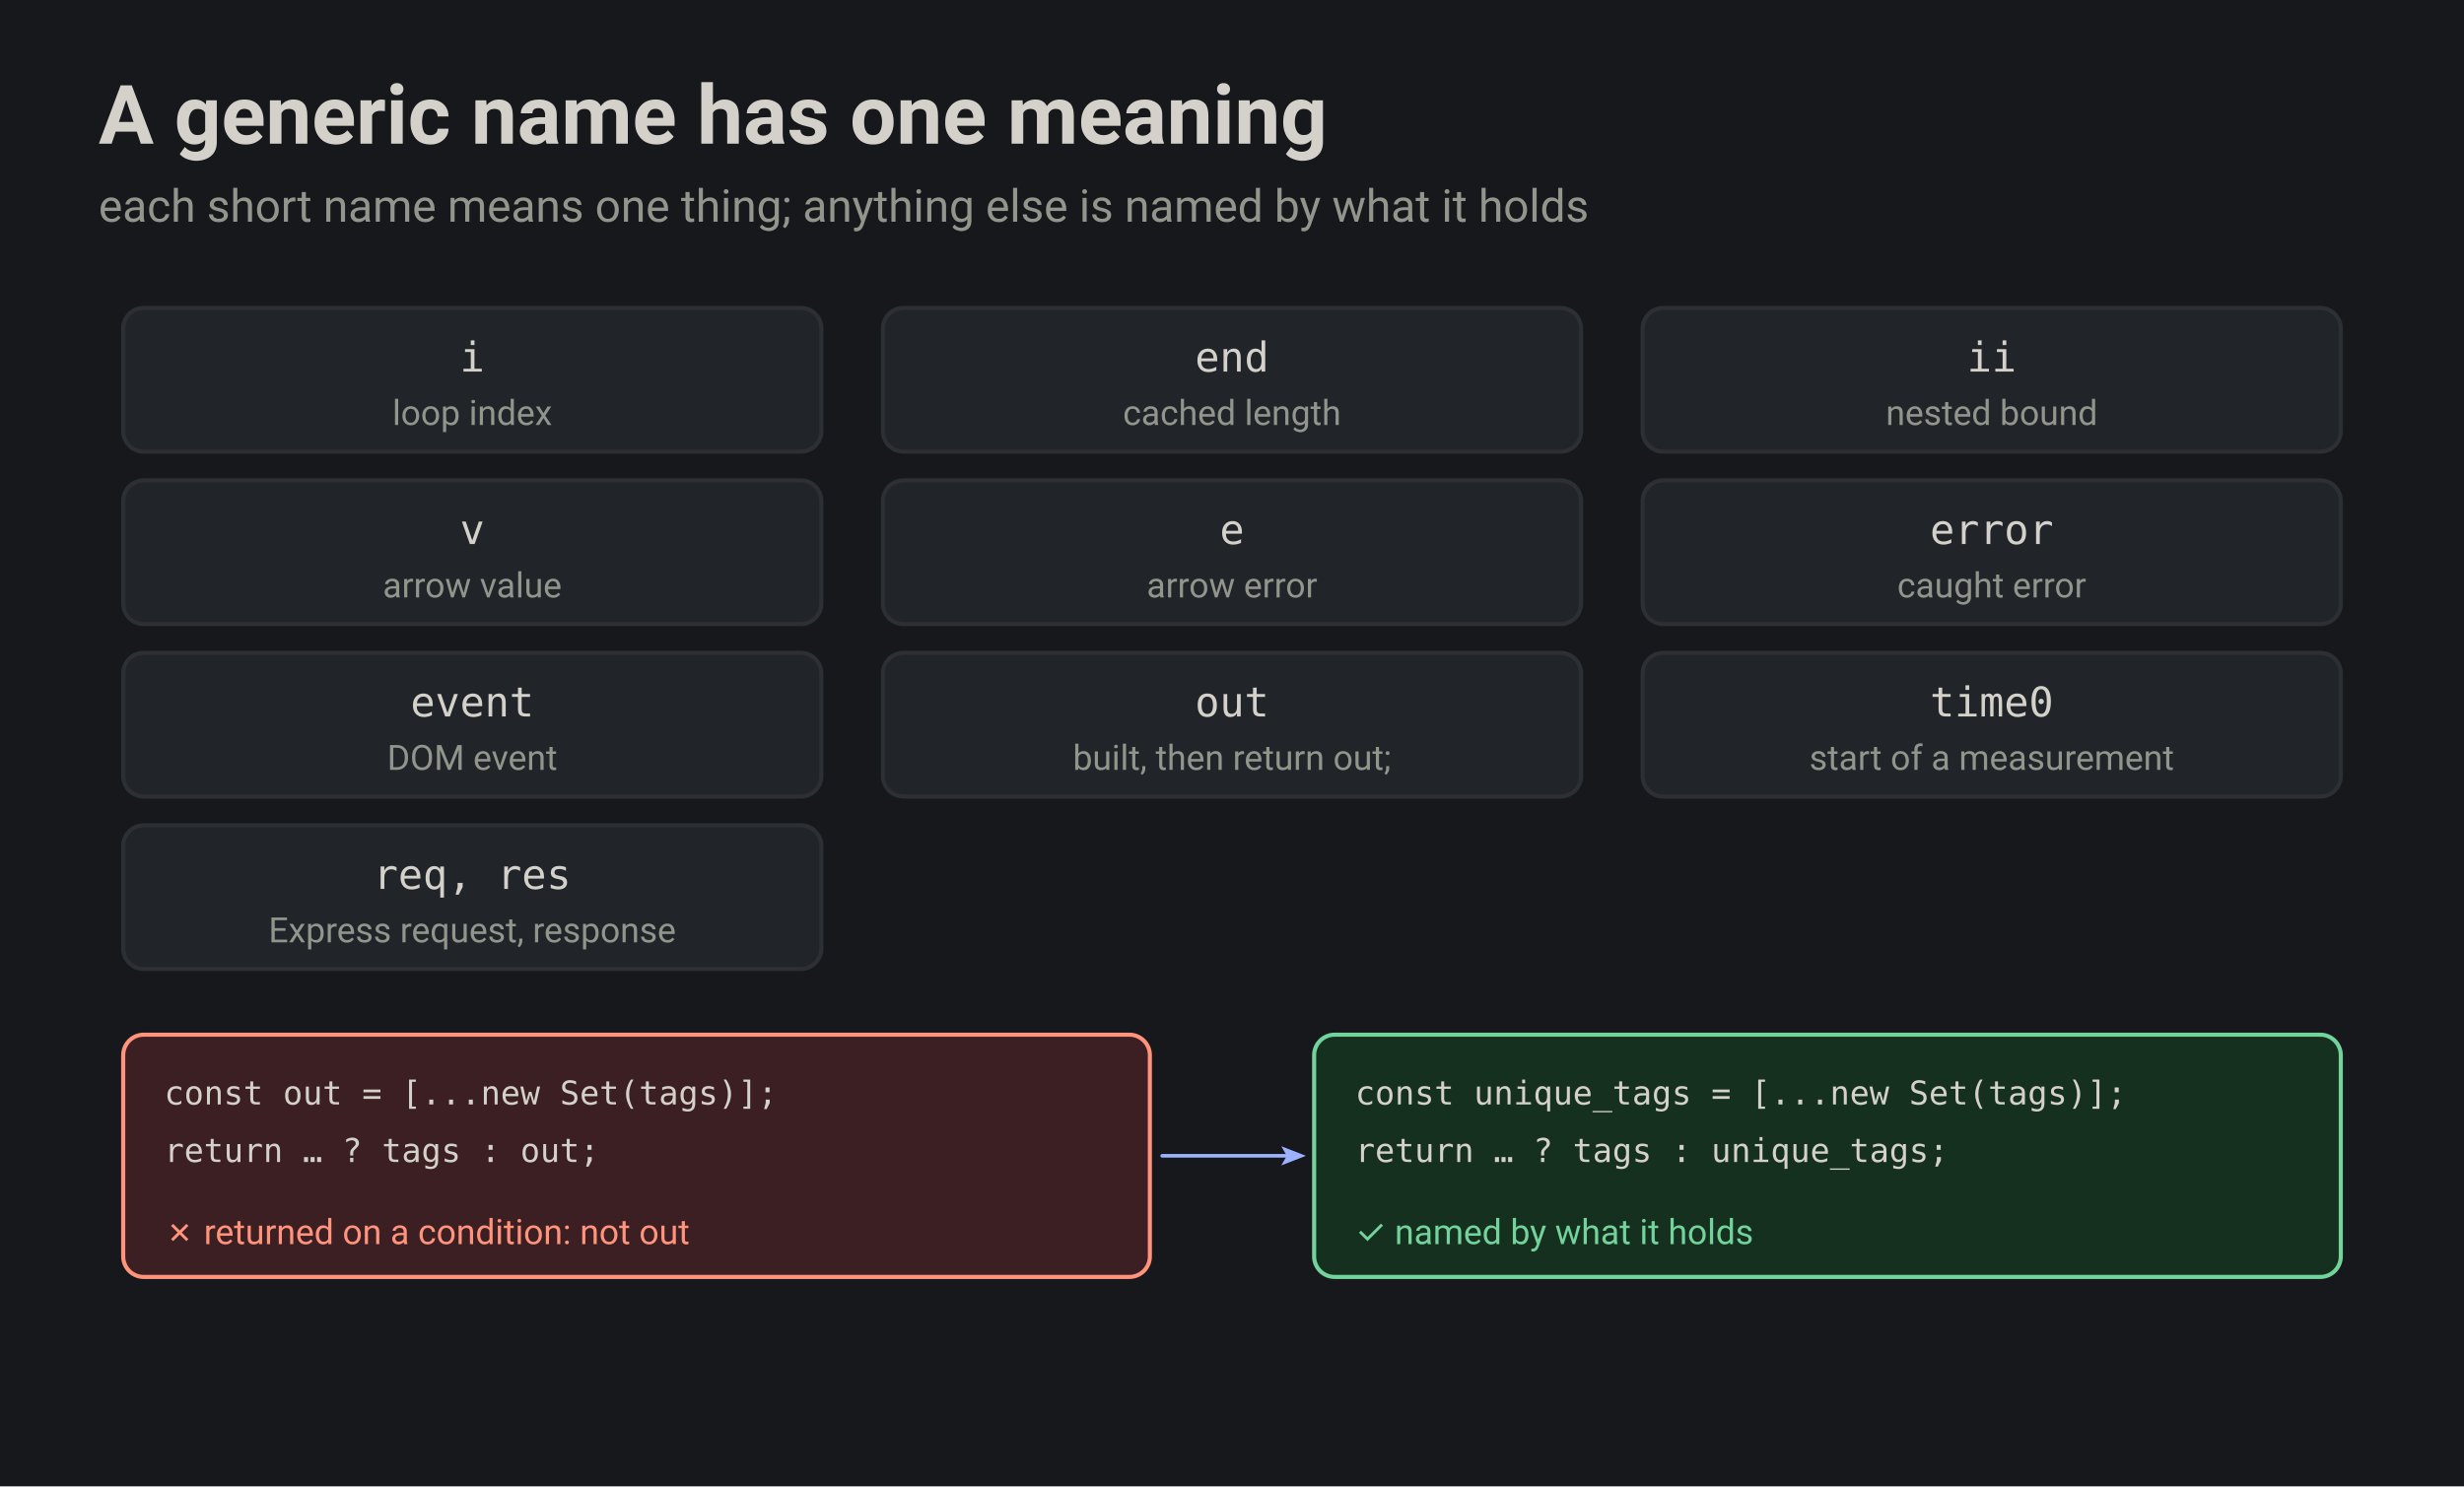
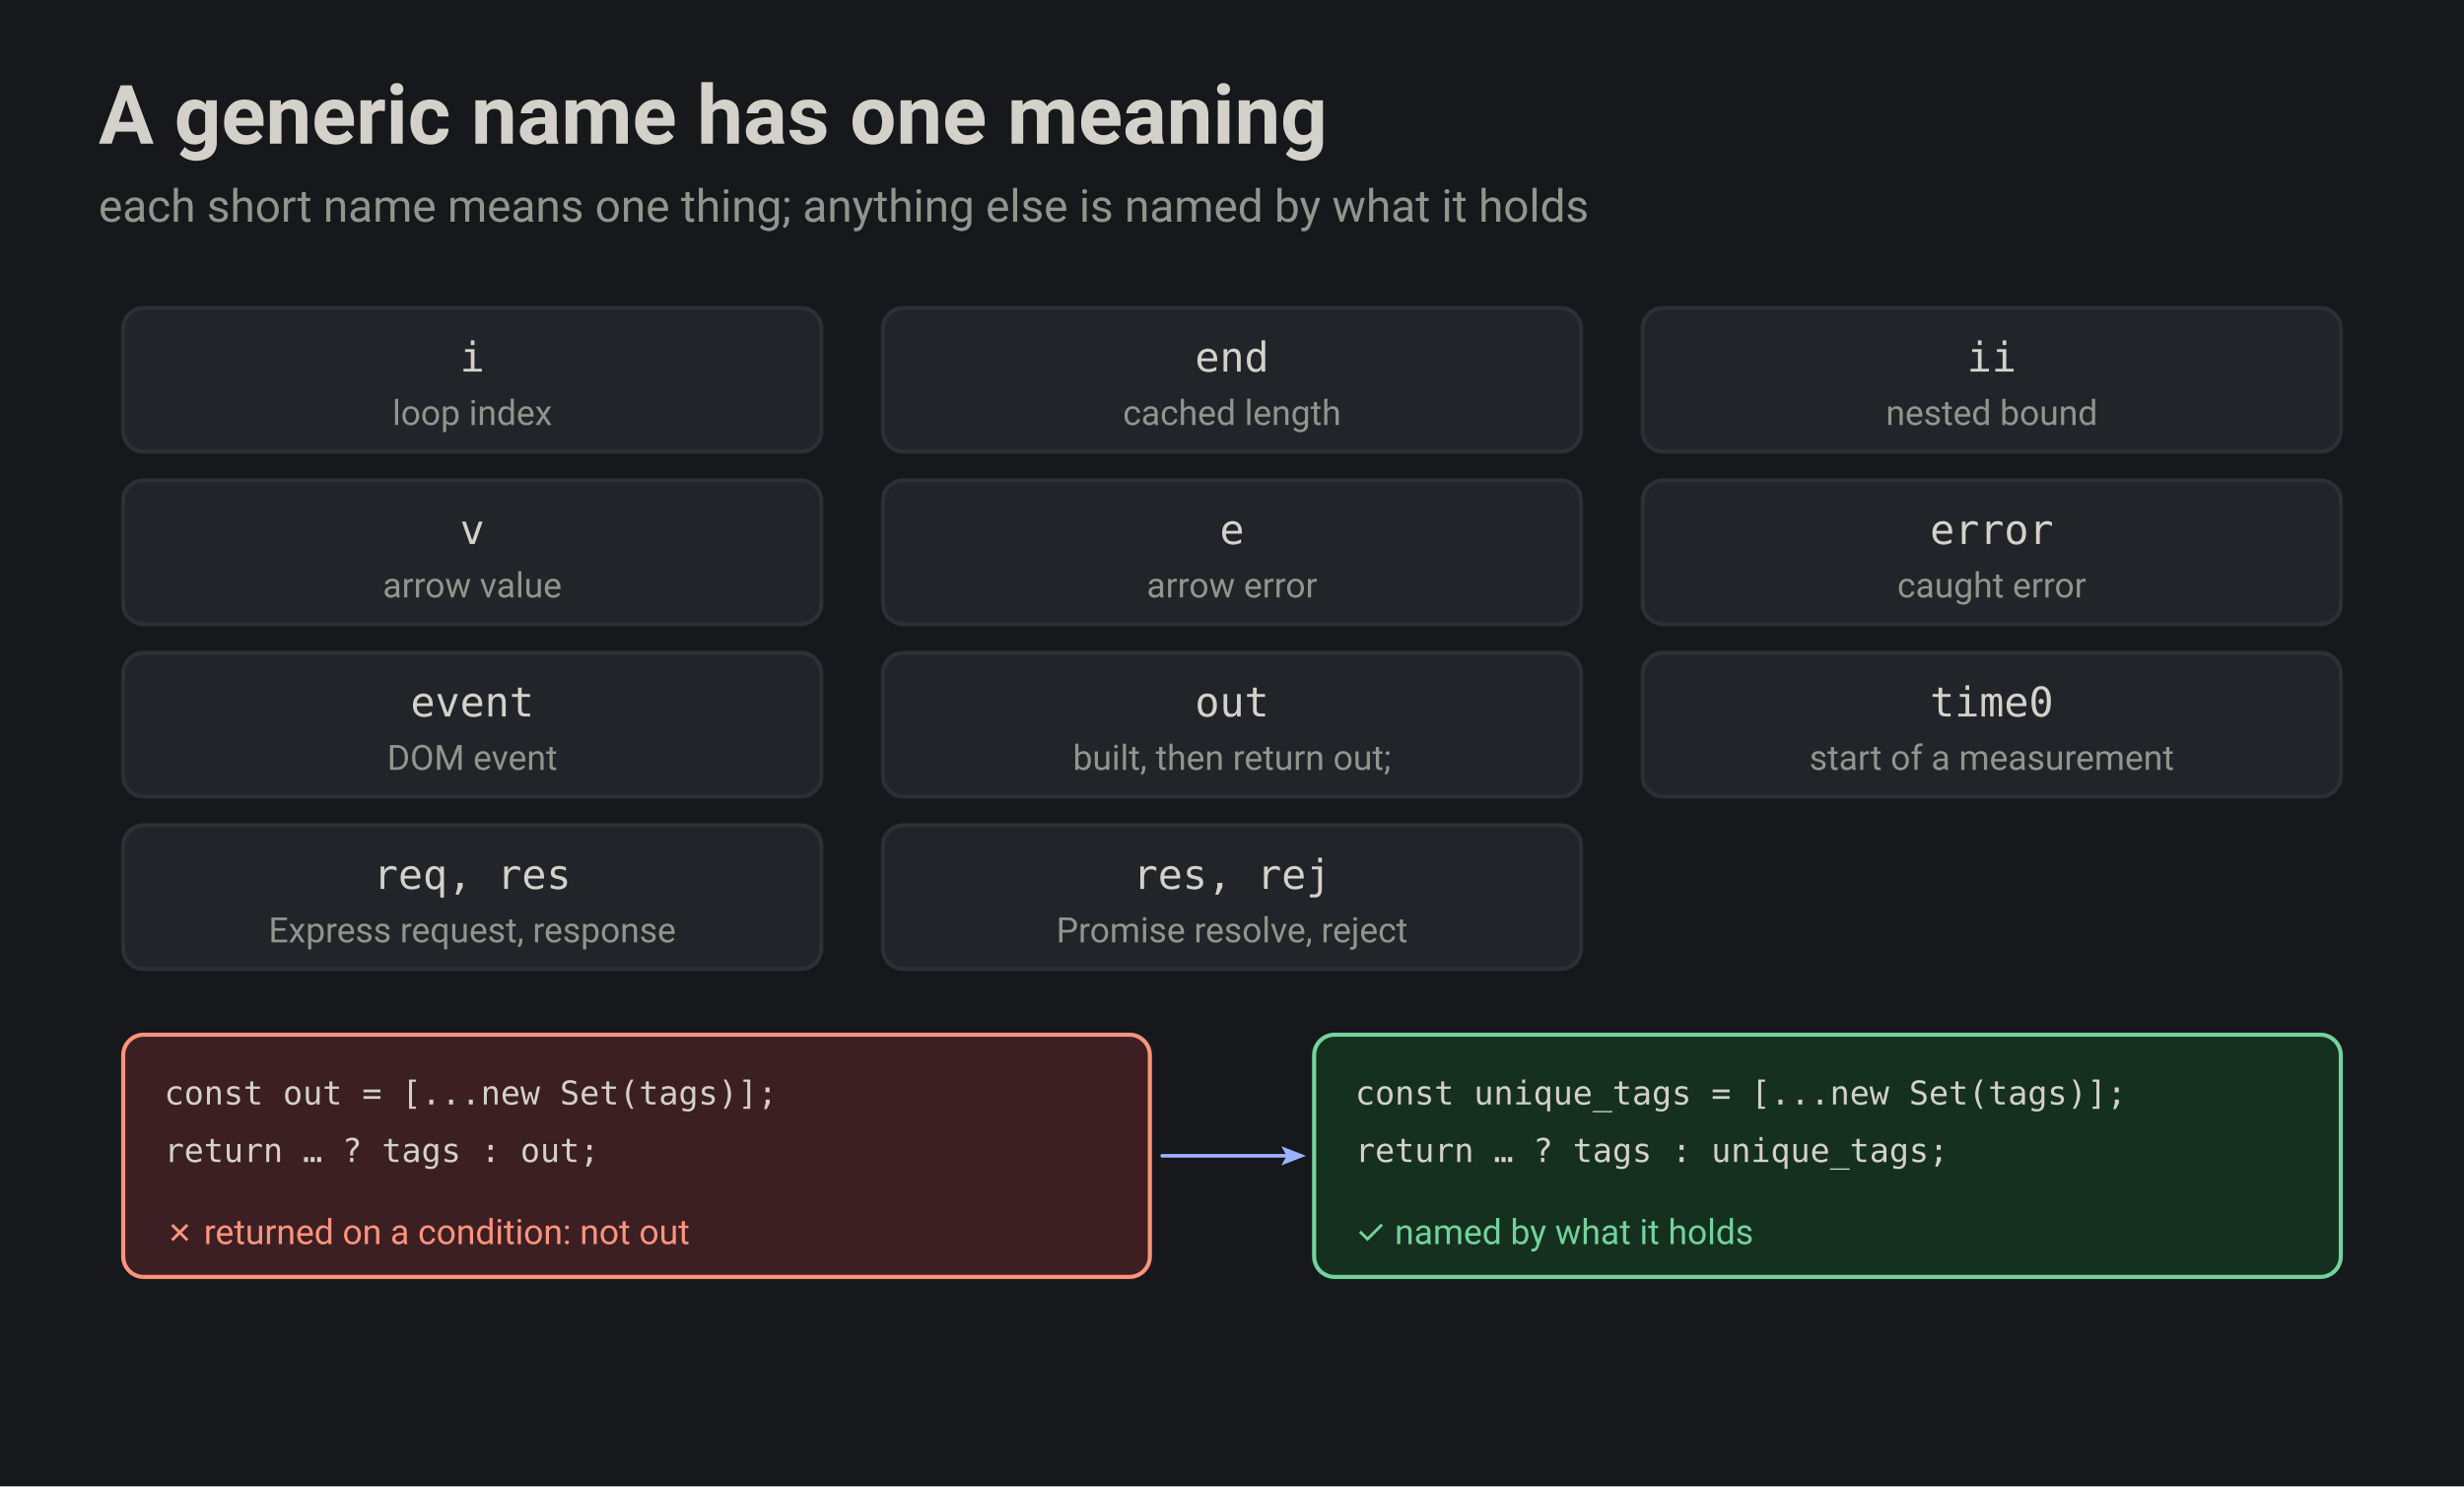
<svg xmlns="http://www.w3.org/2000/svg" width="1200" height="724" viewBox="0 0 1200 724" font-family="system-ui, -apple-system, 'Segoe UI', Roboto, sans-serif">
  <rect width="1200" height="724" fill="#16181b" />
  <defs>
    <marker id="arrow" viewBox="0 0 12 12" refX="8" refY="6" markerUnits="userSpaceOnUse" markerWidth="16" markerHeight="16" orient="auto-start-reverse">
      <path d="M2 2.5 L11 6 L2 9.5 L4 6 z" fill="#9db2ff" stroke-linejoin="round" />
    </marker>
  </defs>
  <text x="48" y="70" fill="#d3d1c9" font-size="40" font-weight="700">A generic name has one meaning</text>
  <text x="48" y="108" fill="#92958c" font-size="22">each short name means one thing; anything else is named by what it holds</text>
  <rect x="60" y="150" width="340" height="70" rx="10" fill="#212428" stroke="#2c3035" stroke-width="2" />
  <text x="230.0" y="181.0" fill="#d3d1c9" font-size="20" font-family="ui-monospace, 'JetBrains Mono', Menlo, monospace" text-anchor="middle">i</text>
  <text x="230.0" y="207.0" fill="#92958c" font-size="17" text-anchor="middle">loop index</text>
  <rect x="430" y="150" width="340" height="70" rx="10" fill="#212428" stroke="#2c3035" stroke-width="2" />
  <text x="600.0" y="181.0" fill="#d3d1c9" font-size="20" font-family="ui-monospace, 'JetBrains Mono', Menlo, monospace" text-anchor="middle">end</text>
  <text x="600.0" y="207.0" fill="#92958c" font-size="17" text-anchor="middle">cached length</text>
  <rect x="800" y="150" width="340" height="70" rx="10" fill="#212428" stroke="#2c3035" stroke-width="2" />
  <text x="970.0" y="181.0" fill="#d3d1c9" font-size="20" font-family="ui-monospace, 'JetBrains Mono', Menlo, monospace" text-anchor="middle">ii</text>
  <text x="970.0" y="207.0" fill="#92958c" font-size="17" text-anchor="middle">nested bound</text>
  <rect x="60" y="234" width="340" height="70" rx="10" fill="#212428" stroke="#2c3035" stroke-width="2" />
  <text x="230.0" y="265.0" fill="#d3d1c9" font-size="20" font-family="ui-monospace, 'JetBrains Mono', Menlo, monospace" text-anchor="middle">v</text>
  <text x="230.0" y="291.0" fill="#92958c" font-size="17" text-anchor="middle">arrow value</text>
  <rect x="430" y="234" width="340" height="70" rx="10" fill="#212428" stroke="#2c3035" stroke-width="2" />
  <text x="600.0" y="265.0" fill="#d3d1c9" font-size="20" font-family="ui-monospace, 'JetBrains Mono', Menlo, monospace" text-anchor="middle">e</text>
  <text x="600.0" y="291.0" fill="#92958c" font-size="17" text-anchor="middle">arrow error</text>
  <rect x="800" y="234" width="340" height="70" rx="10" fill="#212428" stroke="#2c3035" stroke-width="2" />
  <text x="970.0" y="265.0" fill="#d3d1c9" font-size="20" font-family="ui-monospace, 'JetBrains Mono', Menlo, monospace" text-anchor="middle">error</text>
  <text x="970.0" y="291.0" fill="#92958c" font-size="17" text-anchor="middle">caught error</text>
  <rect x="60" y="318" width="340" height="70" rx="10" fill="#212428" stroke="#2c3035" stroke-width="2" />
  <text x="230.0" y="349.0" fill="#d3d1c9" font-size="20" font-family="ui-monospace, 'JetBrains Mono', Menlo, monospace" text-anchor="middle">event</text>
  <text x="230.0" y="375.0" fill="#92958c" font-size="17" text-anchor="middle">DOM event</text>
  <rect x="430" y="318" width="340" height="70" rx="10" fill="#212428" stroke="#2c3035" stroke-width="2" />
  <text x="600.0" y="349.0" fill="#d3d1c9" font-size="20" font-family="ui-monospace, 'JetBrains Mono', Menlo, monospace" text-anchor="middle">out</text>
  <text x="600.0" y="375.0" fill="#92958c" font-size="17" text-anchor="middle">built, then return out;</text>
  <rect x="800" y="318" width="340" height="70" rx="10" fill="#212428" stroke="#2c3035" stroke-width="2" />
  <text x="970.0" y="349.0" fill="#d3d1c9" font-size="20" font-family="ui-monospace, 'JetBrains Mono', Menlo, monospace" text-anchor="middle">time0</text>
  <text x="970.0" y="375.0" fill="#92958c" font-size="17" text-anchor="middle">start of a measurement</text>
  <rect x="60" y="402" width="340" height="70" rx="10" fill="#212428" stroke="#2c3035" stroke-width="2" />
  <text x="230.0" y="433.0" fill="#d3d1c9" font-size="20" font-family="ui-monospace, 'JetBrains Mono', Menlo, monospace" text-anchor="middle">req, res</text>
  <text x="230.0" y="459.0" fill="#92958c" font-size="17" text-anchor="middle">Express request, response</text>
+   <rect x="430" y="402" width="340" height="70" rx="10" fill="#212428" stroke="#2c3035" stroke-width="2" />
+   <text x="600.0" y="433.0" fill="#d3d1c9" font-size="20" font-family="ui-monospace, 'JetBrains Mono', Menlo, monospace" text-anchor="middle">res, rej</text>
+   <text x="600.0" y="459.0" fill="#92958c" font-size="17" text-anchor="middle">Promise resolve, reject</text>
  <rect x="60" y="504" width="500" height="118" rx="10" fill="#3b1f22" stroke="#ff937c" stroke-width="2" />
  <text x="80.0" y="538" fill="#d3d1c9" font-size="16" font-family="ui-monospace, 'JetBrains Mono', Menlo, monospace">const out = [...new Set(tags)];</text>
  <text x="80.0" y="566" fill="#d3d1c9" font-size="16" font-family="ui-monospace, 'JetBrains Mono', Menlo, monospace">return … ? tags : out;</text>
  <text x="80" y="606" fill="#ff937c" font-size="17">✗ returned on a condition: not out</text>
  <rect x="640" y="504" width="500" height="118" rx="10" fill="#16301f" stroke="#72d39c" stroke-width="2" />
  <text x="660.0" y="538" fill="#d3d1c9" font-size="16" font-family="ui-monospace, 'JetBrains Mono', Menlo, monospace">const unique_tags = [...new Set(tags)];</text>
  <text x="660.0" y="566" fill="#d3d1c9" font-size="16" font-family="ui-monospace, 'JetBrains Mono', Menlo, monospace">return … ? tags : unique_tags;</text>
  <text x="660" y="606" fill="#72d39c" font-size="17">✓ named by what it holds</text>
  <line x1="566" y1="563.0" x2="632.0" y2="563.0" stroke="#9db2ff" stroke-width="1.75" stroke-linecap="round" marker-end="url(#arrow)" />
</svg>
